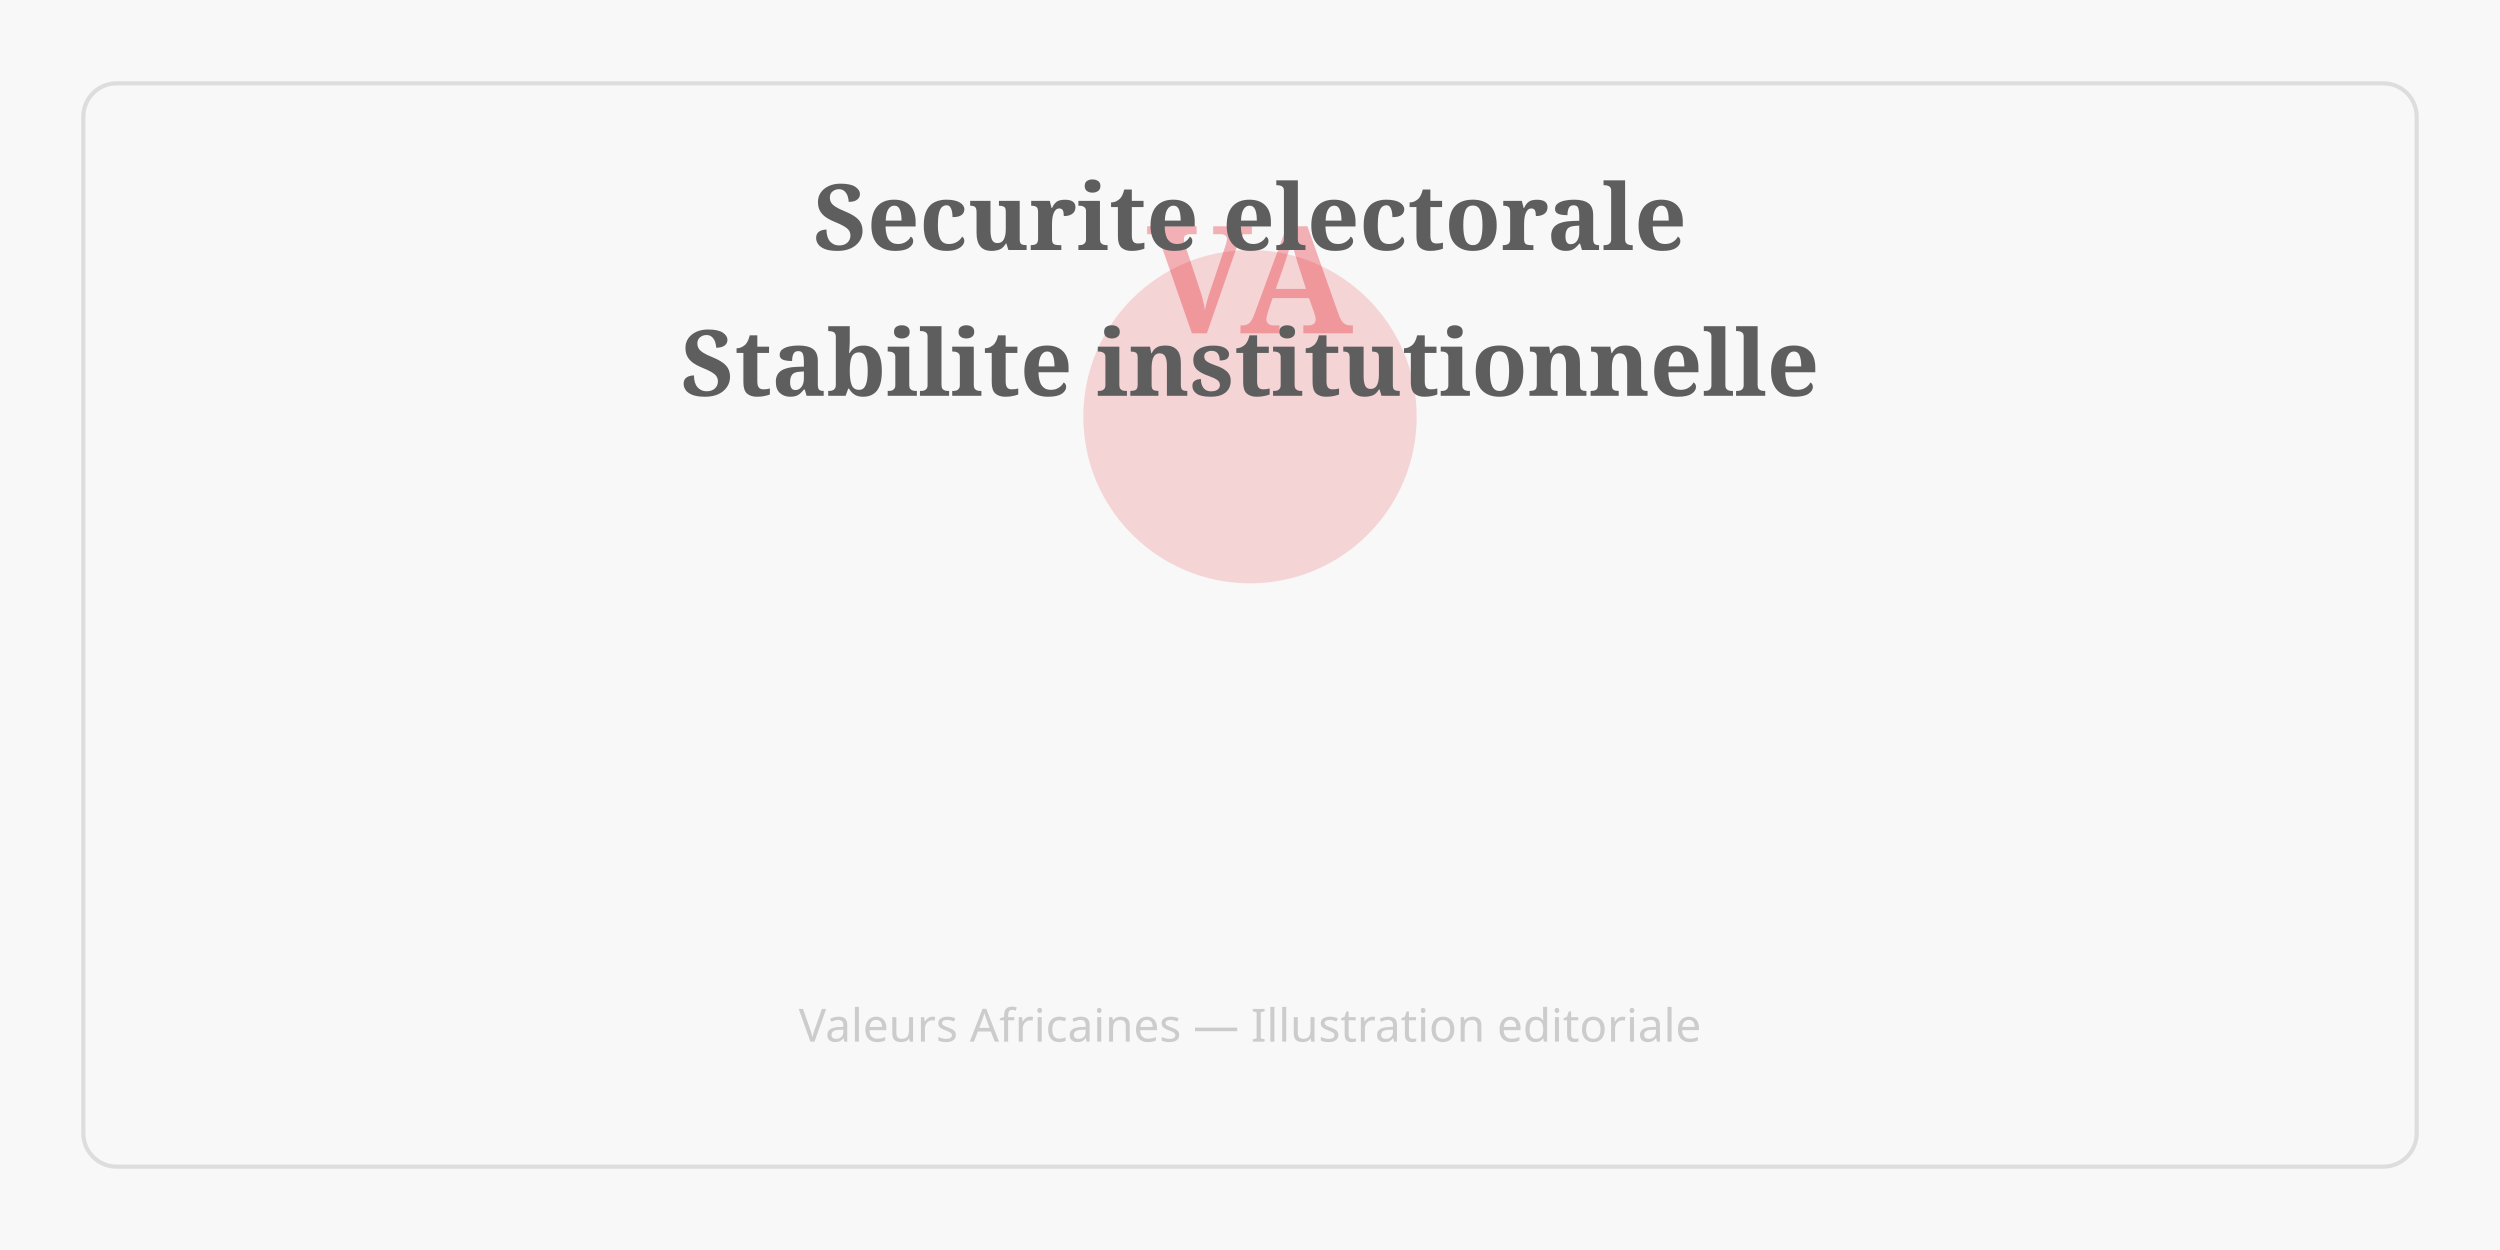
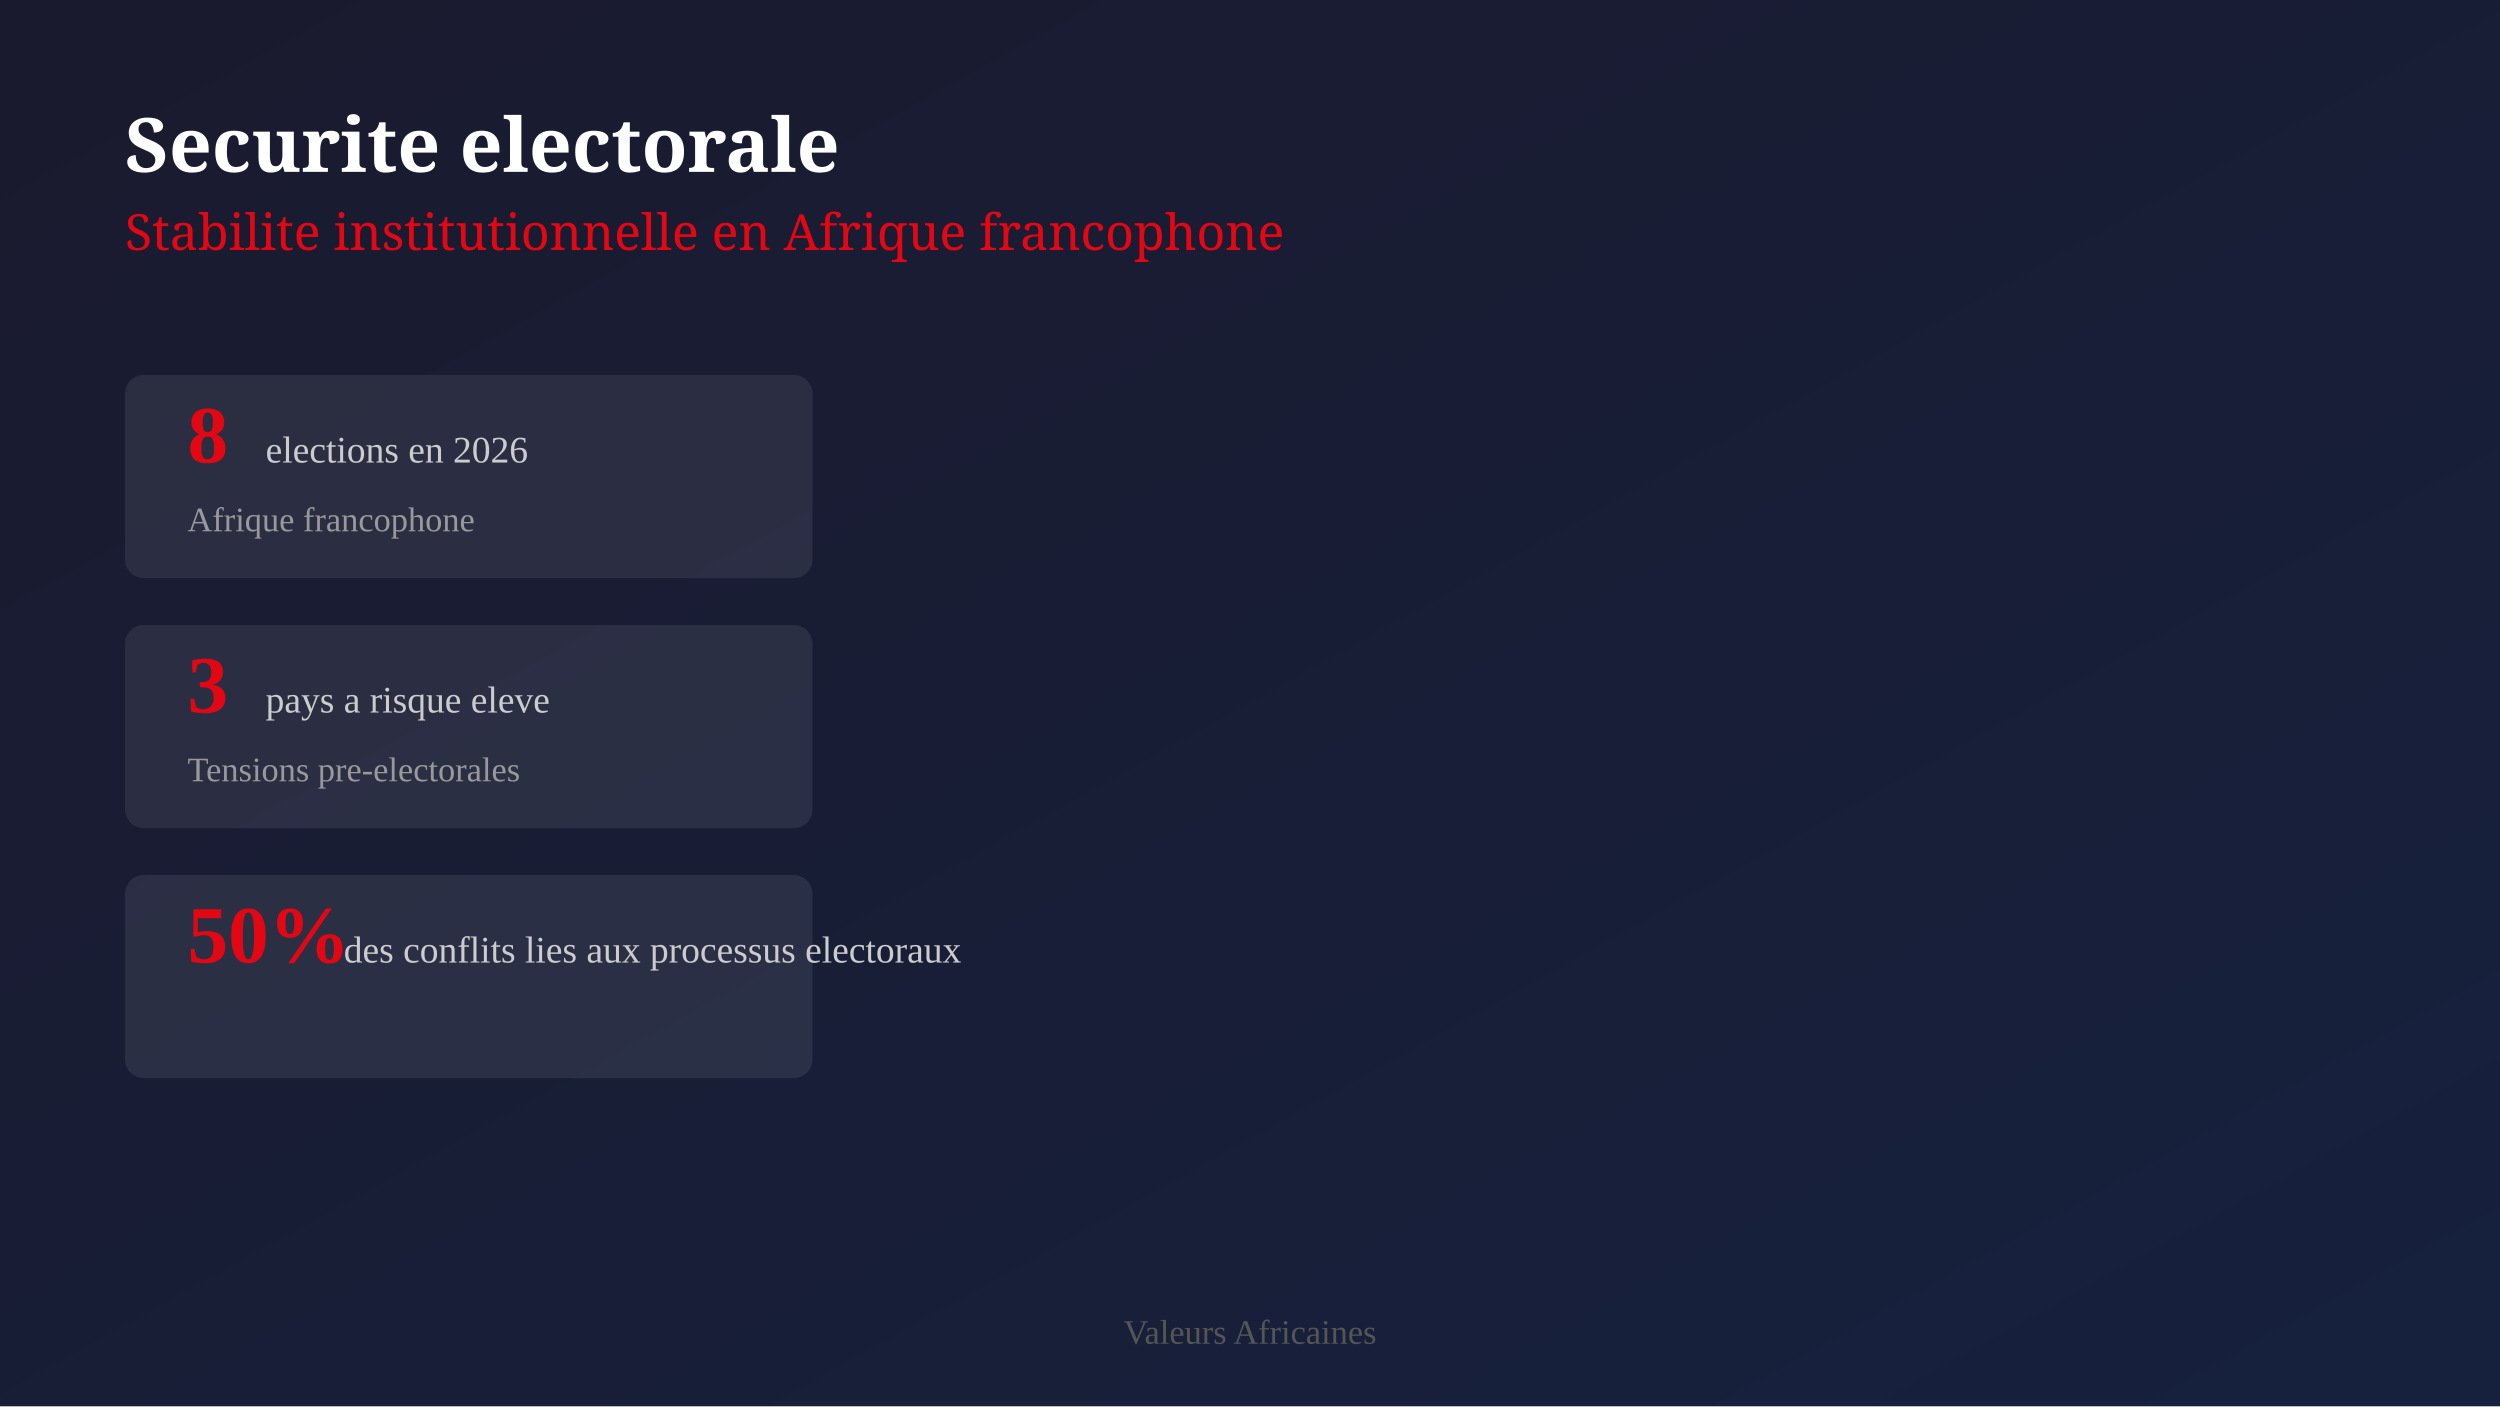
- <svg xmlns="http://www.w3.org/2000/svg" width="600" height="300">
-   <rect width="100%" height="100%" fill="#f8f8f8" />
-   <rect x="20" y="20" width="560" height="260" rx="8" fill="none" stroke="#dddddd" stroke-width="1" />
-   <circle cx="300" cy="100" r="40" fill="#e30613" opacity="0.15" />
-   <text x="300" y="80" text-anchor="middle" font-family="Georgia,serif" font-size="36" fill="#e30613" opacity="0.3" font-weight="bold">VA</text>
-   <text x="300" y="60" text-anchor="middle" font-family="Georgia,serif" font-size="22" fill="#5e5e5e" font-weight="bold">Securite electorale</text>
-   <text x="300" y="95" text-anchor="middle" font-family="Georgia,serif" font-size="22" fill="#5e5e5e" font-weight="bold">Stabilite institutionnelle</text>
-   <text x="300" y="250" text-anchor="middle" font-family="sans-serif" font-size="11" fill="#cccccc">Valeurs Africaines — Illustration editoriale</text>
+ <svg xmlns="http://www.w3.org/2000/svg" width="800" height="450">
+   <defs>
+     <linearGradient id="bg" x1="0%" y1="0%" x2="100%" y2="100%">
+       <stop offset="0%" stop-color="#1a1a2e" />
+       <stop offset="100%" stop-color="#16213e" />
+     </linearGradient>
+   </defs>
+   <rect width="800" height="450" fill="url(#bg)" />
+   <text x="40" y="55" fill="#fff" font-family="Georgia,serif" font-size="24" font-weight="bold">Securite electorale</text>
+   <text x="40" y="80" fill="#e30613" font-family="Georgia,serif" font-size="16">Stabilite institutionnelle en Afrique francophone</text>
+   <rect x="40" y="120" width="220" height="65" rx="6" fill="#ffffff" opacity="0.08" />
+   <text x="60" y="148" fill="#e30613" font-size="26" font-weight="bold">8</text>
+   <text x="85" y="148" fill="#ccc" font-size="12">elections en 2026</text>
+   <text x="60" y="170" fill="#999" font-size="11">Afrique francophone</text>
+   <rect x="40" y="200" width="220" height="65" rx="6" fill="#ffffff" opacity="0.08" />
+   <text x="60" y="228" fill="#e30613" font-size="26" font-weight="bold">3</text>
+   <text x="85" y="228" fill="#ccc" font-size="12">pays a risque eleve</text>
+   <text x="60" y="250" fill="#999" font-size="11">Tensions pre-electorales</text>
+   <rect x="40" y="280" width="220" height="65" rx="6" fill="#ffffff" opacity="0.08" />
+   <text x="60" y="308" fill="#e30613" font-size="26" font-weight="bold">50%</text>
+   <text x="110" y="308" fill="#ccc" font-size="12">des conflits lies aux processus electoraux</text>
+   <text x="60" y="330" fill="#999" font-size="11" />
+   <text x="400" y="430" text-anchor="middle" fill="#555" font-size="11">Valeurs Africaines</text>
</svg>
